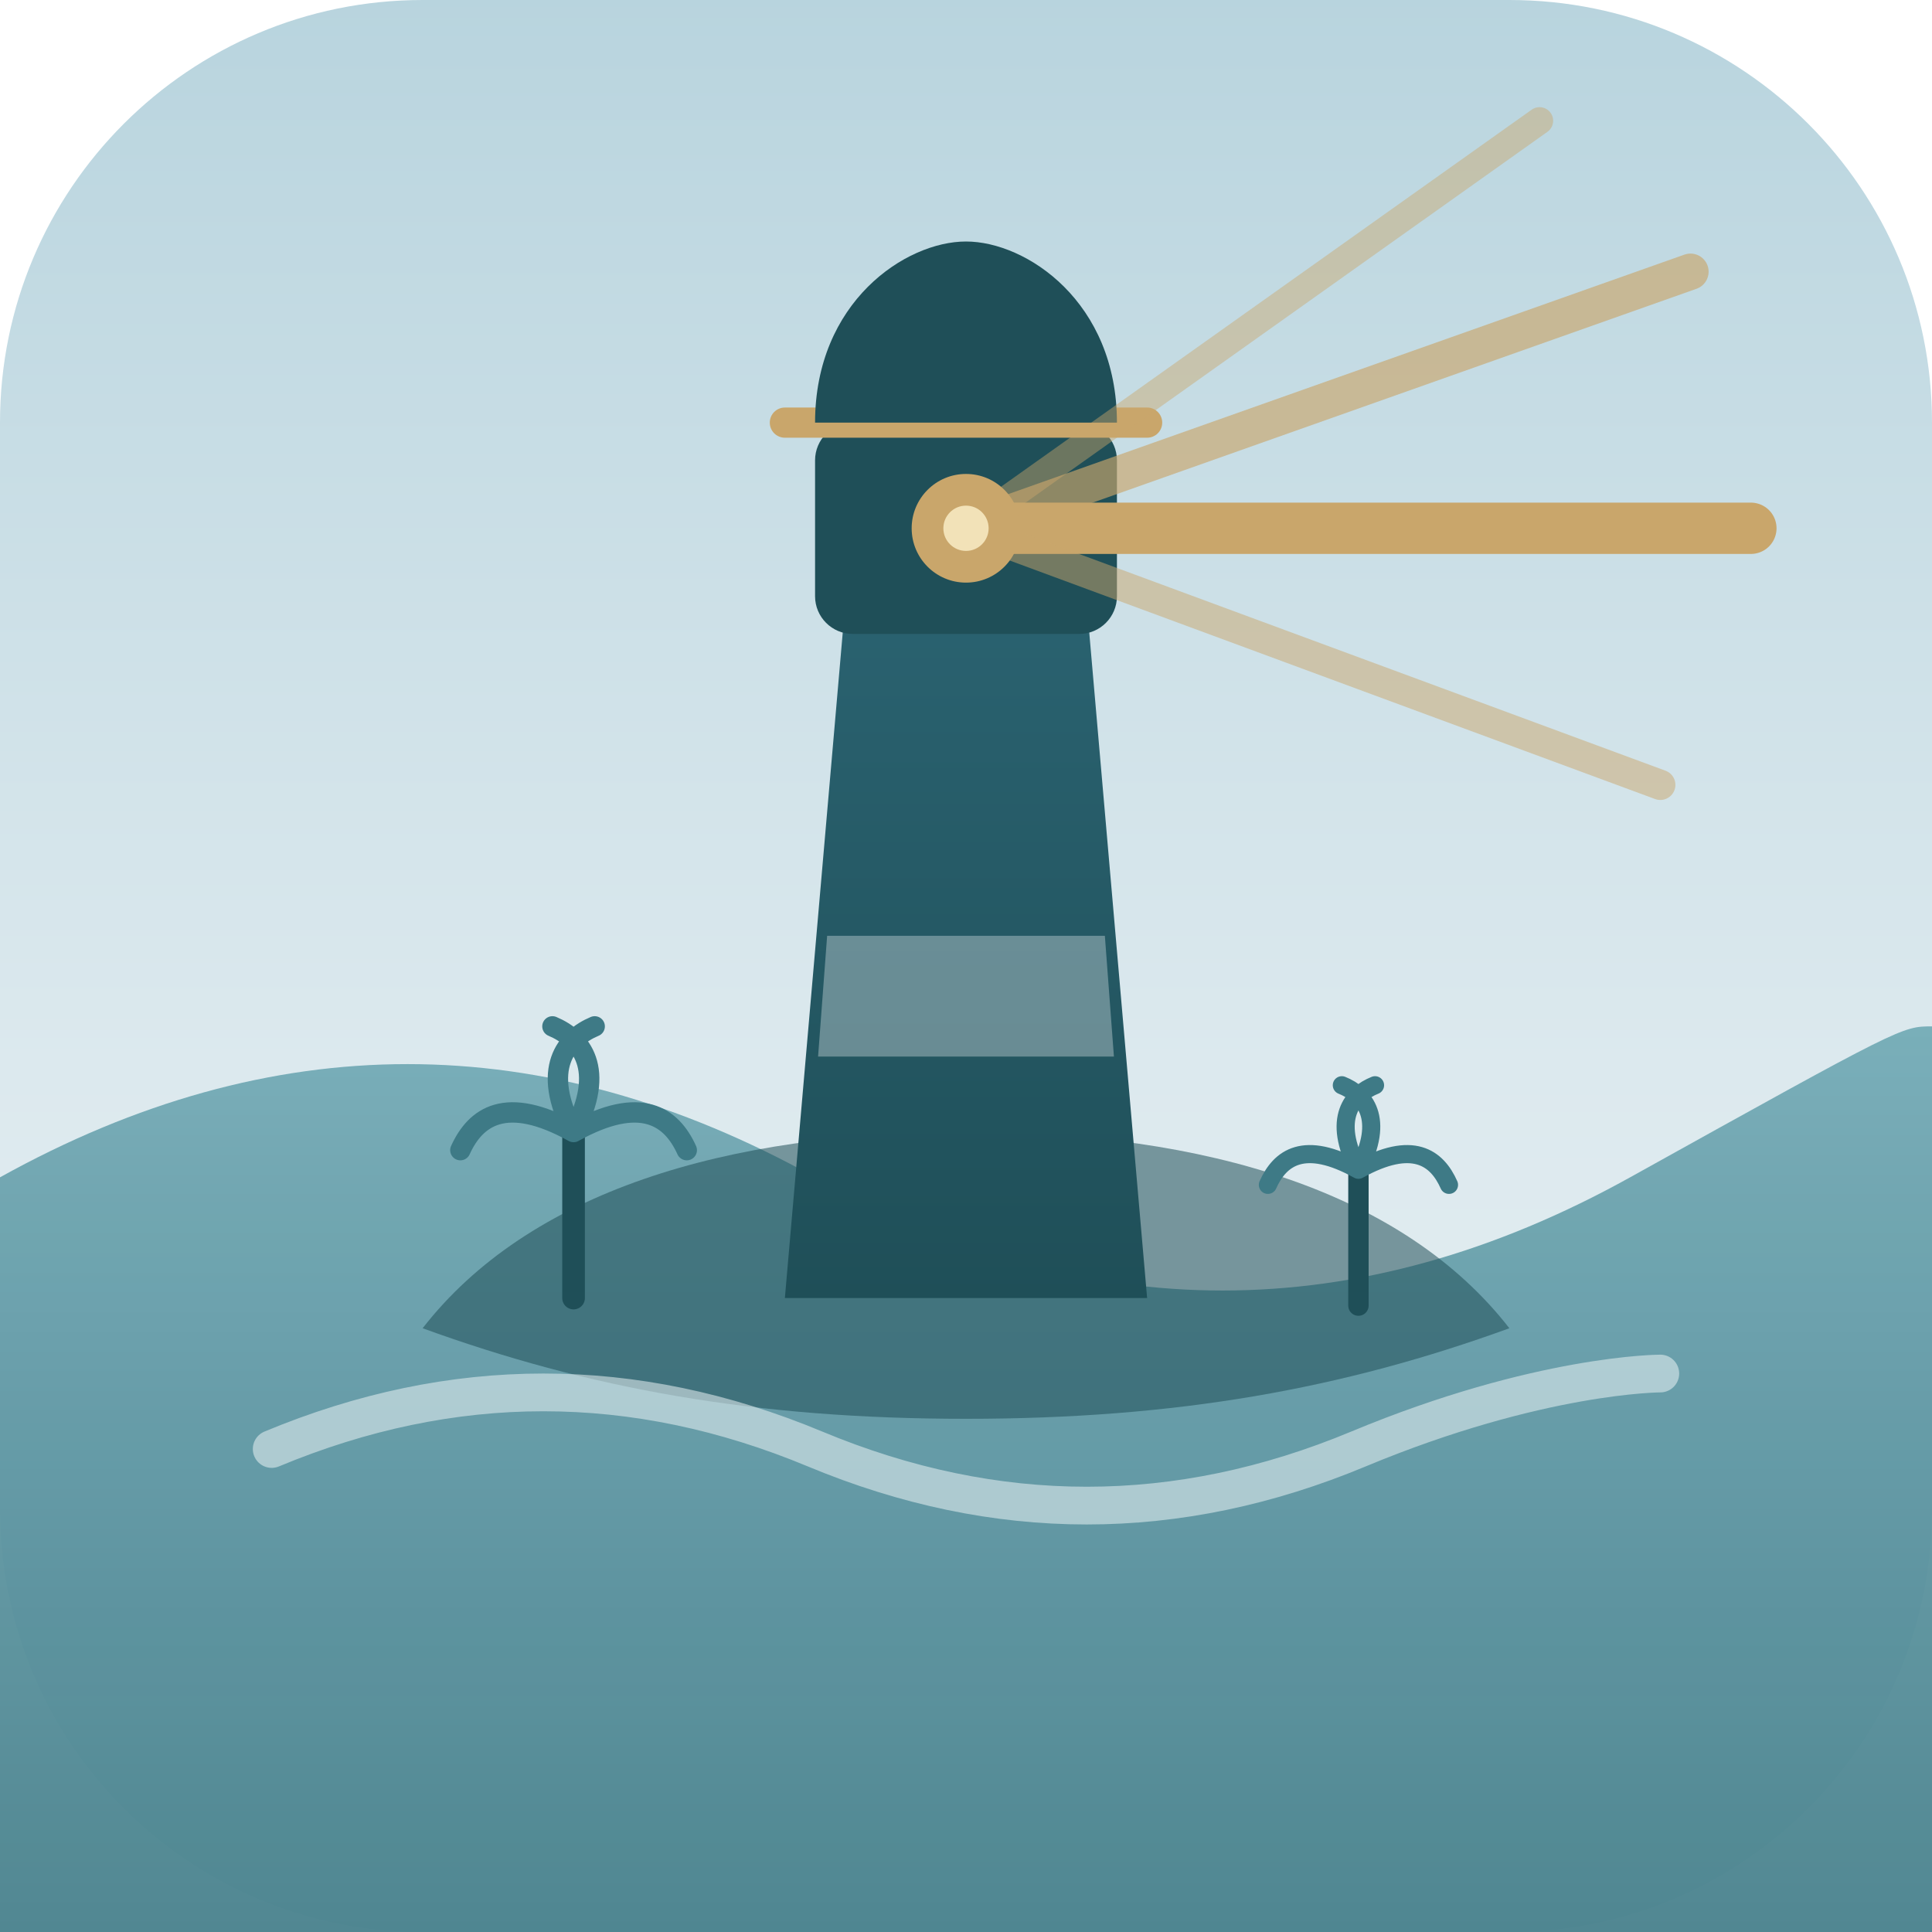
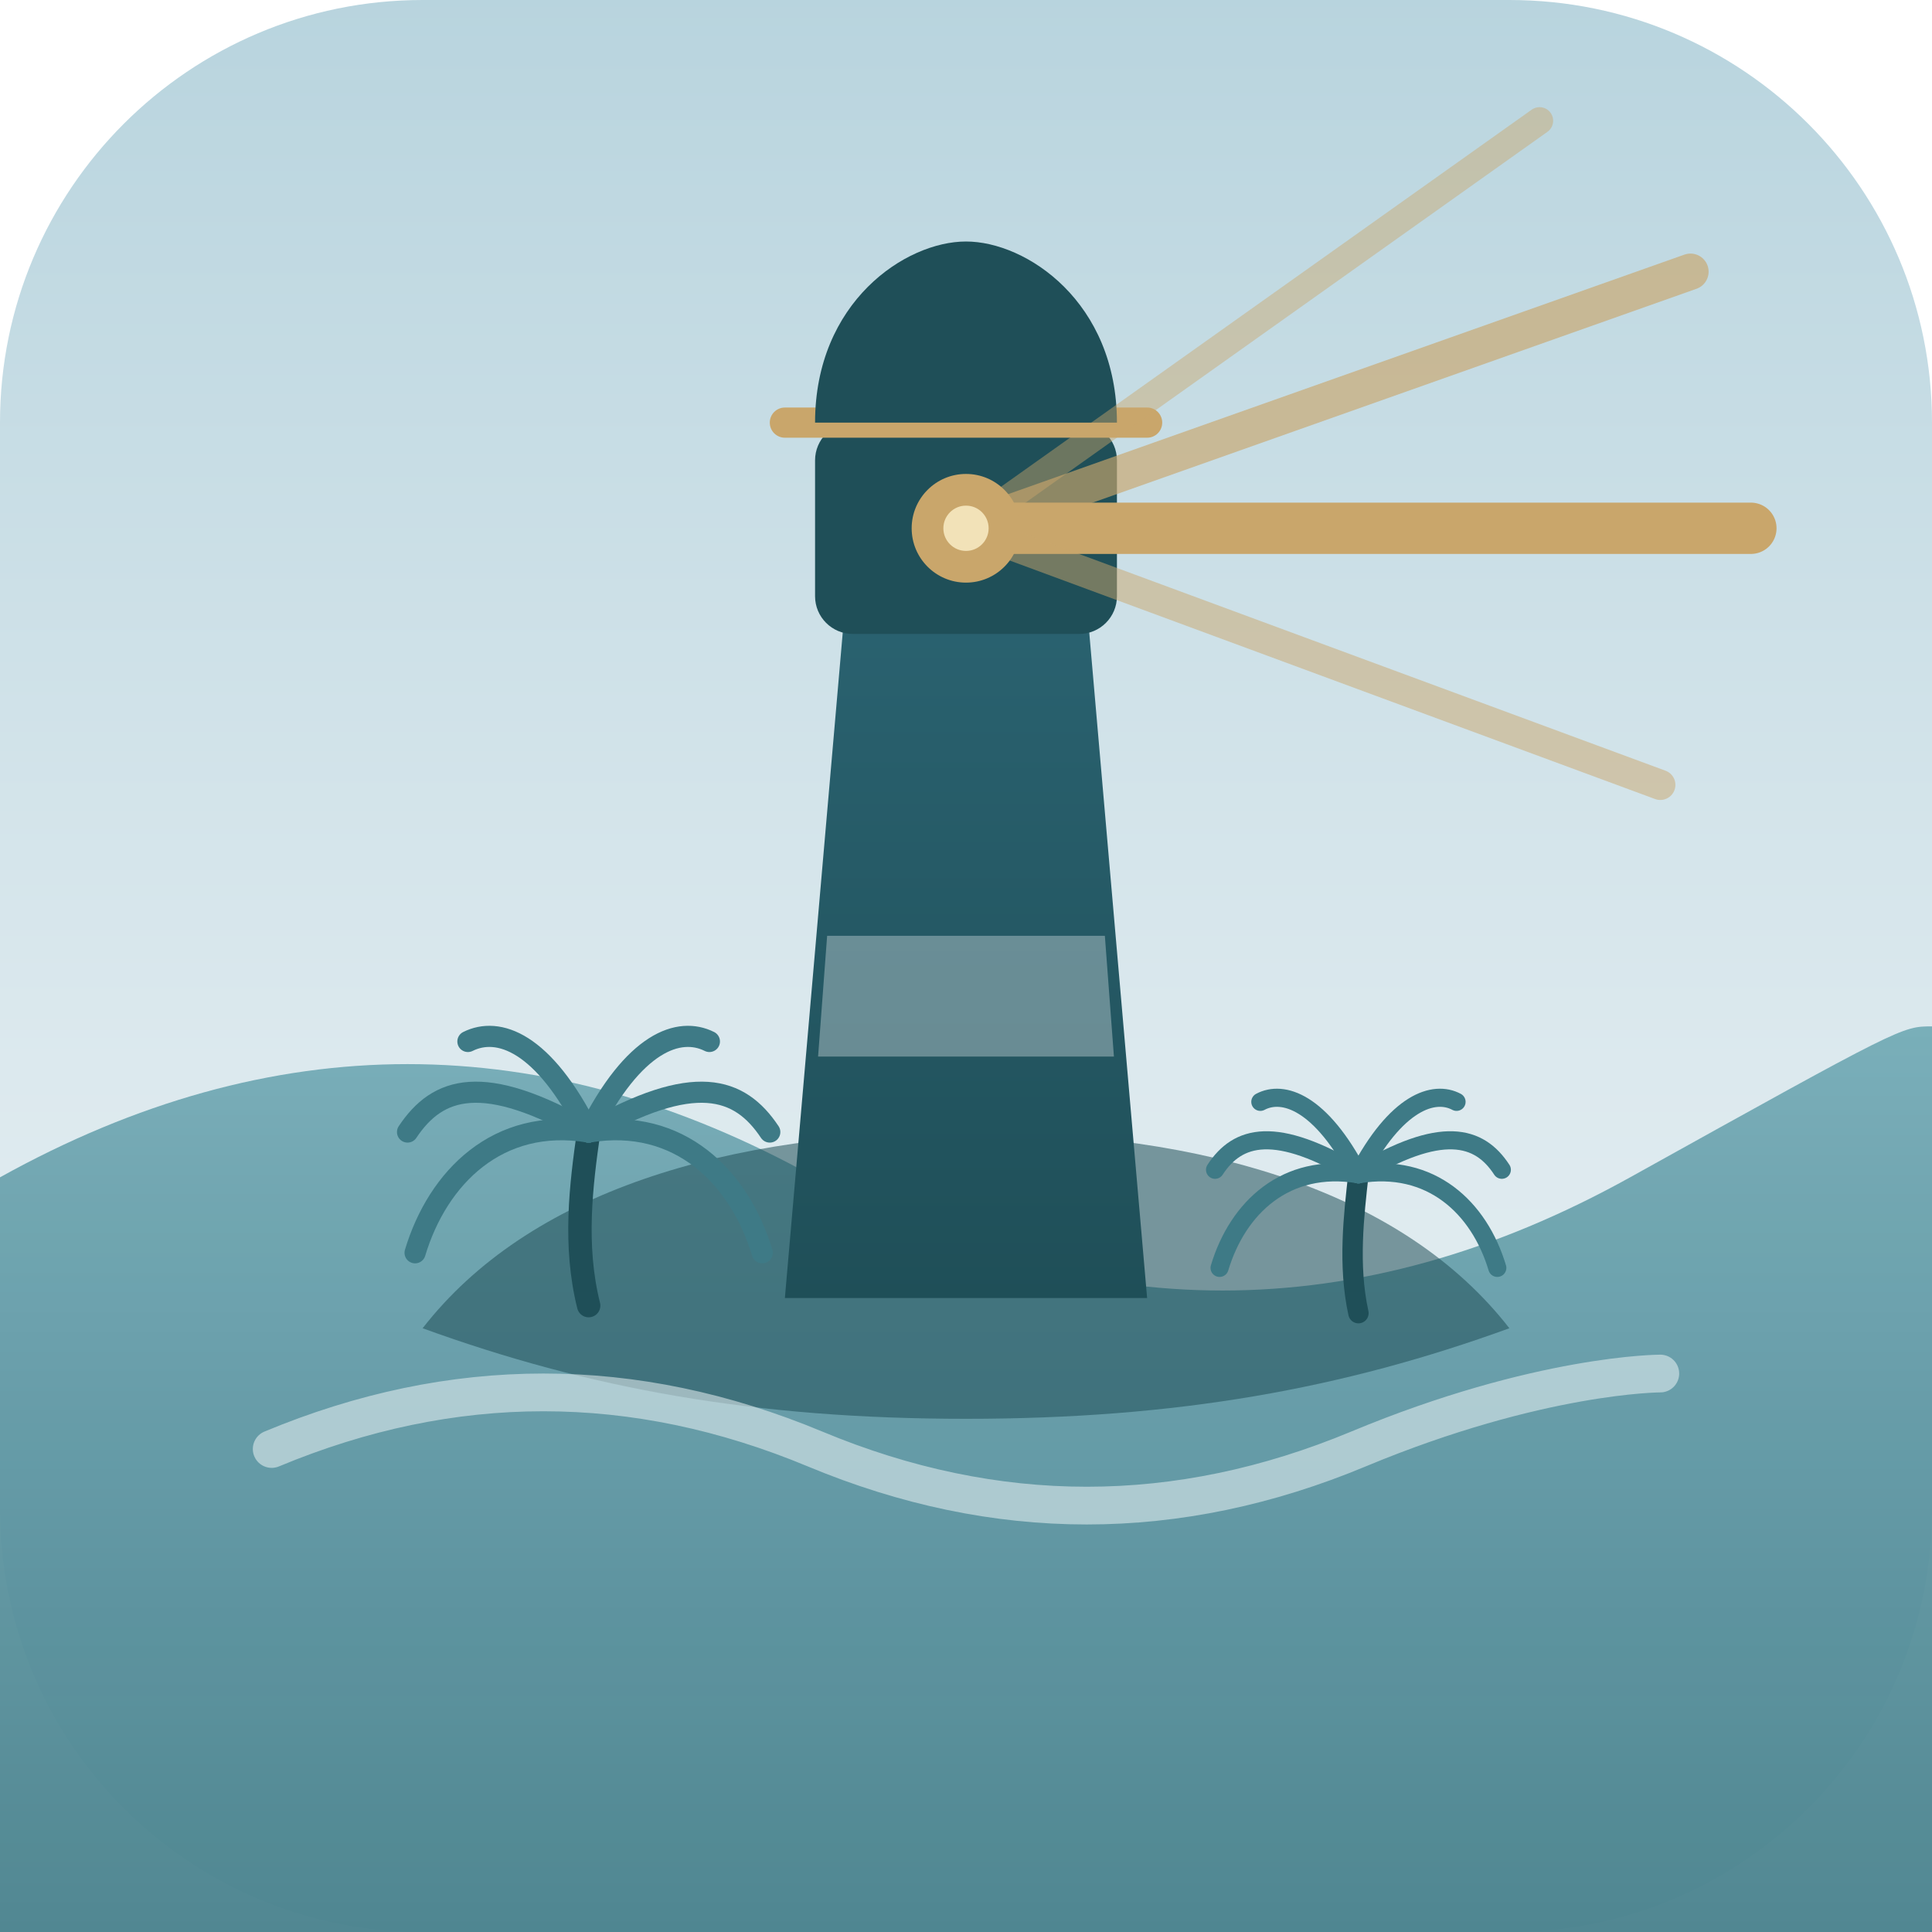
<svg xmlns="http://www.w3.org/2000/svg" viewBox="0 0 128 128" fill="none">
  <defs>
    <linearGradient id="sky" x1="0" y1="0" x2="0" y2="1">
      <stop offset="0%" stop-color="#B8D4DE" />
      <stop offset="55%" stop-color="#DCE9EE" />
      <stop offset="100%" stop-color="#EAF2F4" />
    </linearGradient>
    <linearGradient id="water" x1="0" y1="0" x2="0" y2="1">
      <stop offset="0%" stop-color="#6FA8B4" />
      <stop offset="100%" stop-color="#3E7A86" />
    </linearGradient>
    <linearGradient id="tower" x1="0" y1="0" x2="0" y2="1">
      <stop offset="0%" stop-color="#2A6270" />
      <stop offset="100%" stop-color="#1F4F58" />
    </linearGradient>
  </defs>
  <rect width="128" height="128" rx="28" fill="url(#sky)" />
  <path d="M0 78c18-10 36-10 54 0s36 10 54 0 18-10 20-10v60H0V78z" fill="url(#water)" opacity=".9" />
  <path d="M28 88c7-9 20-13 36-13s29 4 36 13c-11 4-22 6-36 6s-25-2-36-6z" fill="#1F4F58" opacity=".55" />
  <g stroke-linecap="round" fill="none">
-     <path d="M38 86v-11" stroke="#1F4F58" stroke-width="1.5" />
-     <path d="M38 75c-4.5-2.5-6.5-1-7.5 1.2M38 75c4.5-2.5 6.5-1 7.5 1.2M38 75c-2.2-4.2-.5-6.2 1.4-7M38 75c2.2-4.2.5-6.2-1.4-7" stroke="#3E7A86" stroke-width="1.35" />
-     <path d="M90 86.5v-9" stroke="#1F4F58" stroke-width="1.35" />
-     <path d="M90 77.5c-3.6-2-5.2-.8-6 1M90 77.5c3.6-2 5.2-.8 6 1M90 77.5c-1.8-3.4-.4-5 1.1-5.6M90 77.5c1.8-3.4.4-5-1.1-5.6" stroke="#3E7A86" stroke-width="1.2" />
+     <path d="M39 86.5c-1-4-.5-8 0-11.5" stroke="#1F4F58" stroke-width="1.55" />
+     <g stroke="#3E7A86" stroke-width="1.4">
+       <path d="M39 75C33 74 29 78 27.5 83" />
+       <path d="M39 75C45 74 49 78 50.5 83" />
+       <path d="M39 75C32 71 29 72 27 75" />
+       <path d="M39 75C46 71 49 72 51 75" />
+       <path d="M39 75C36 69 33 68 31 69" />
+       <path d="M39 75C42 69 45 68 47 69" />
+     </g>
+     <path d="M90 87c-.7-3.2-.3-6.5 0-9.2" stroke="#1F4F58" stroke-width="1.35" />
+     <g stroke="#3E7A86" stroke-width="1.2">
+       <path d="M90 77.8C85.2 77 82 80 80.8 84" />
+       <path d="M90 77.8C94.8 77 98 80 99.2 84" />
+       <path d="M90 77.8C84.5 74.5 82 75.2 80.5 77.5" />
+       <path d="M90 77.8C95.5 74.5 98 75.2 99.5 77.5" />
+       <path d="M90 77.8C87.5 73 85 72.2 83.5 73" />
+       <path d="M90 77.8C92.5 73 95 72.2 96.5 73" />
+     </g>
  </g>
  <path d="M52 86L56 40h16l4 46H52z" fill="url(#tower)" />
  <path d="M54.8 62h18.4l.6 8H54.2l.6-8z" fill="#EAF2F4" opacity=".35" />
  <rect x="54" y="28" width="20" height="14" rx="2.5" fill="#1F4F58" />
  <path d="M52 28h24" stroke="#C9A66B" stroke-width="2" stroke-linecap="round" />
  <path d="M54 28c0-8 6-12 10-12s10 4 10 12H54z" fill="#1F4F58" />
  <g stroke="#C9A66B" stroke-linecap="round">
    <path d="M64 35L102 8" stroke-width="1.8" opacity=".45" />
    <path d="M64 35L112 18" stroke-width="2.4" opacity=".65" />
    <path d="M64 35L116 35" stroke-width="3.4" />
    <path d="M64 35L110 52" stroke-width="2" opacity=".5" />
  </g>
  <circle cx="64" cy="35" r="3.6" fill="#C9A66B" />
  <circle cx="64" cy="35" r="1.5" fill="#F2E2B8" />
  <path d="M18 96c12-5 24-5 36 0s24 5 36 0 20-5 20-5" stroke="#EAF2F4" stroke-width="2.5" stroke-linecap="round" opacity=".55" />
</svg>
